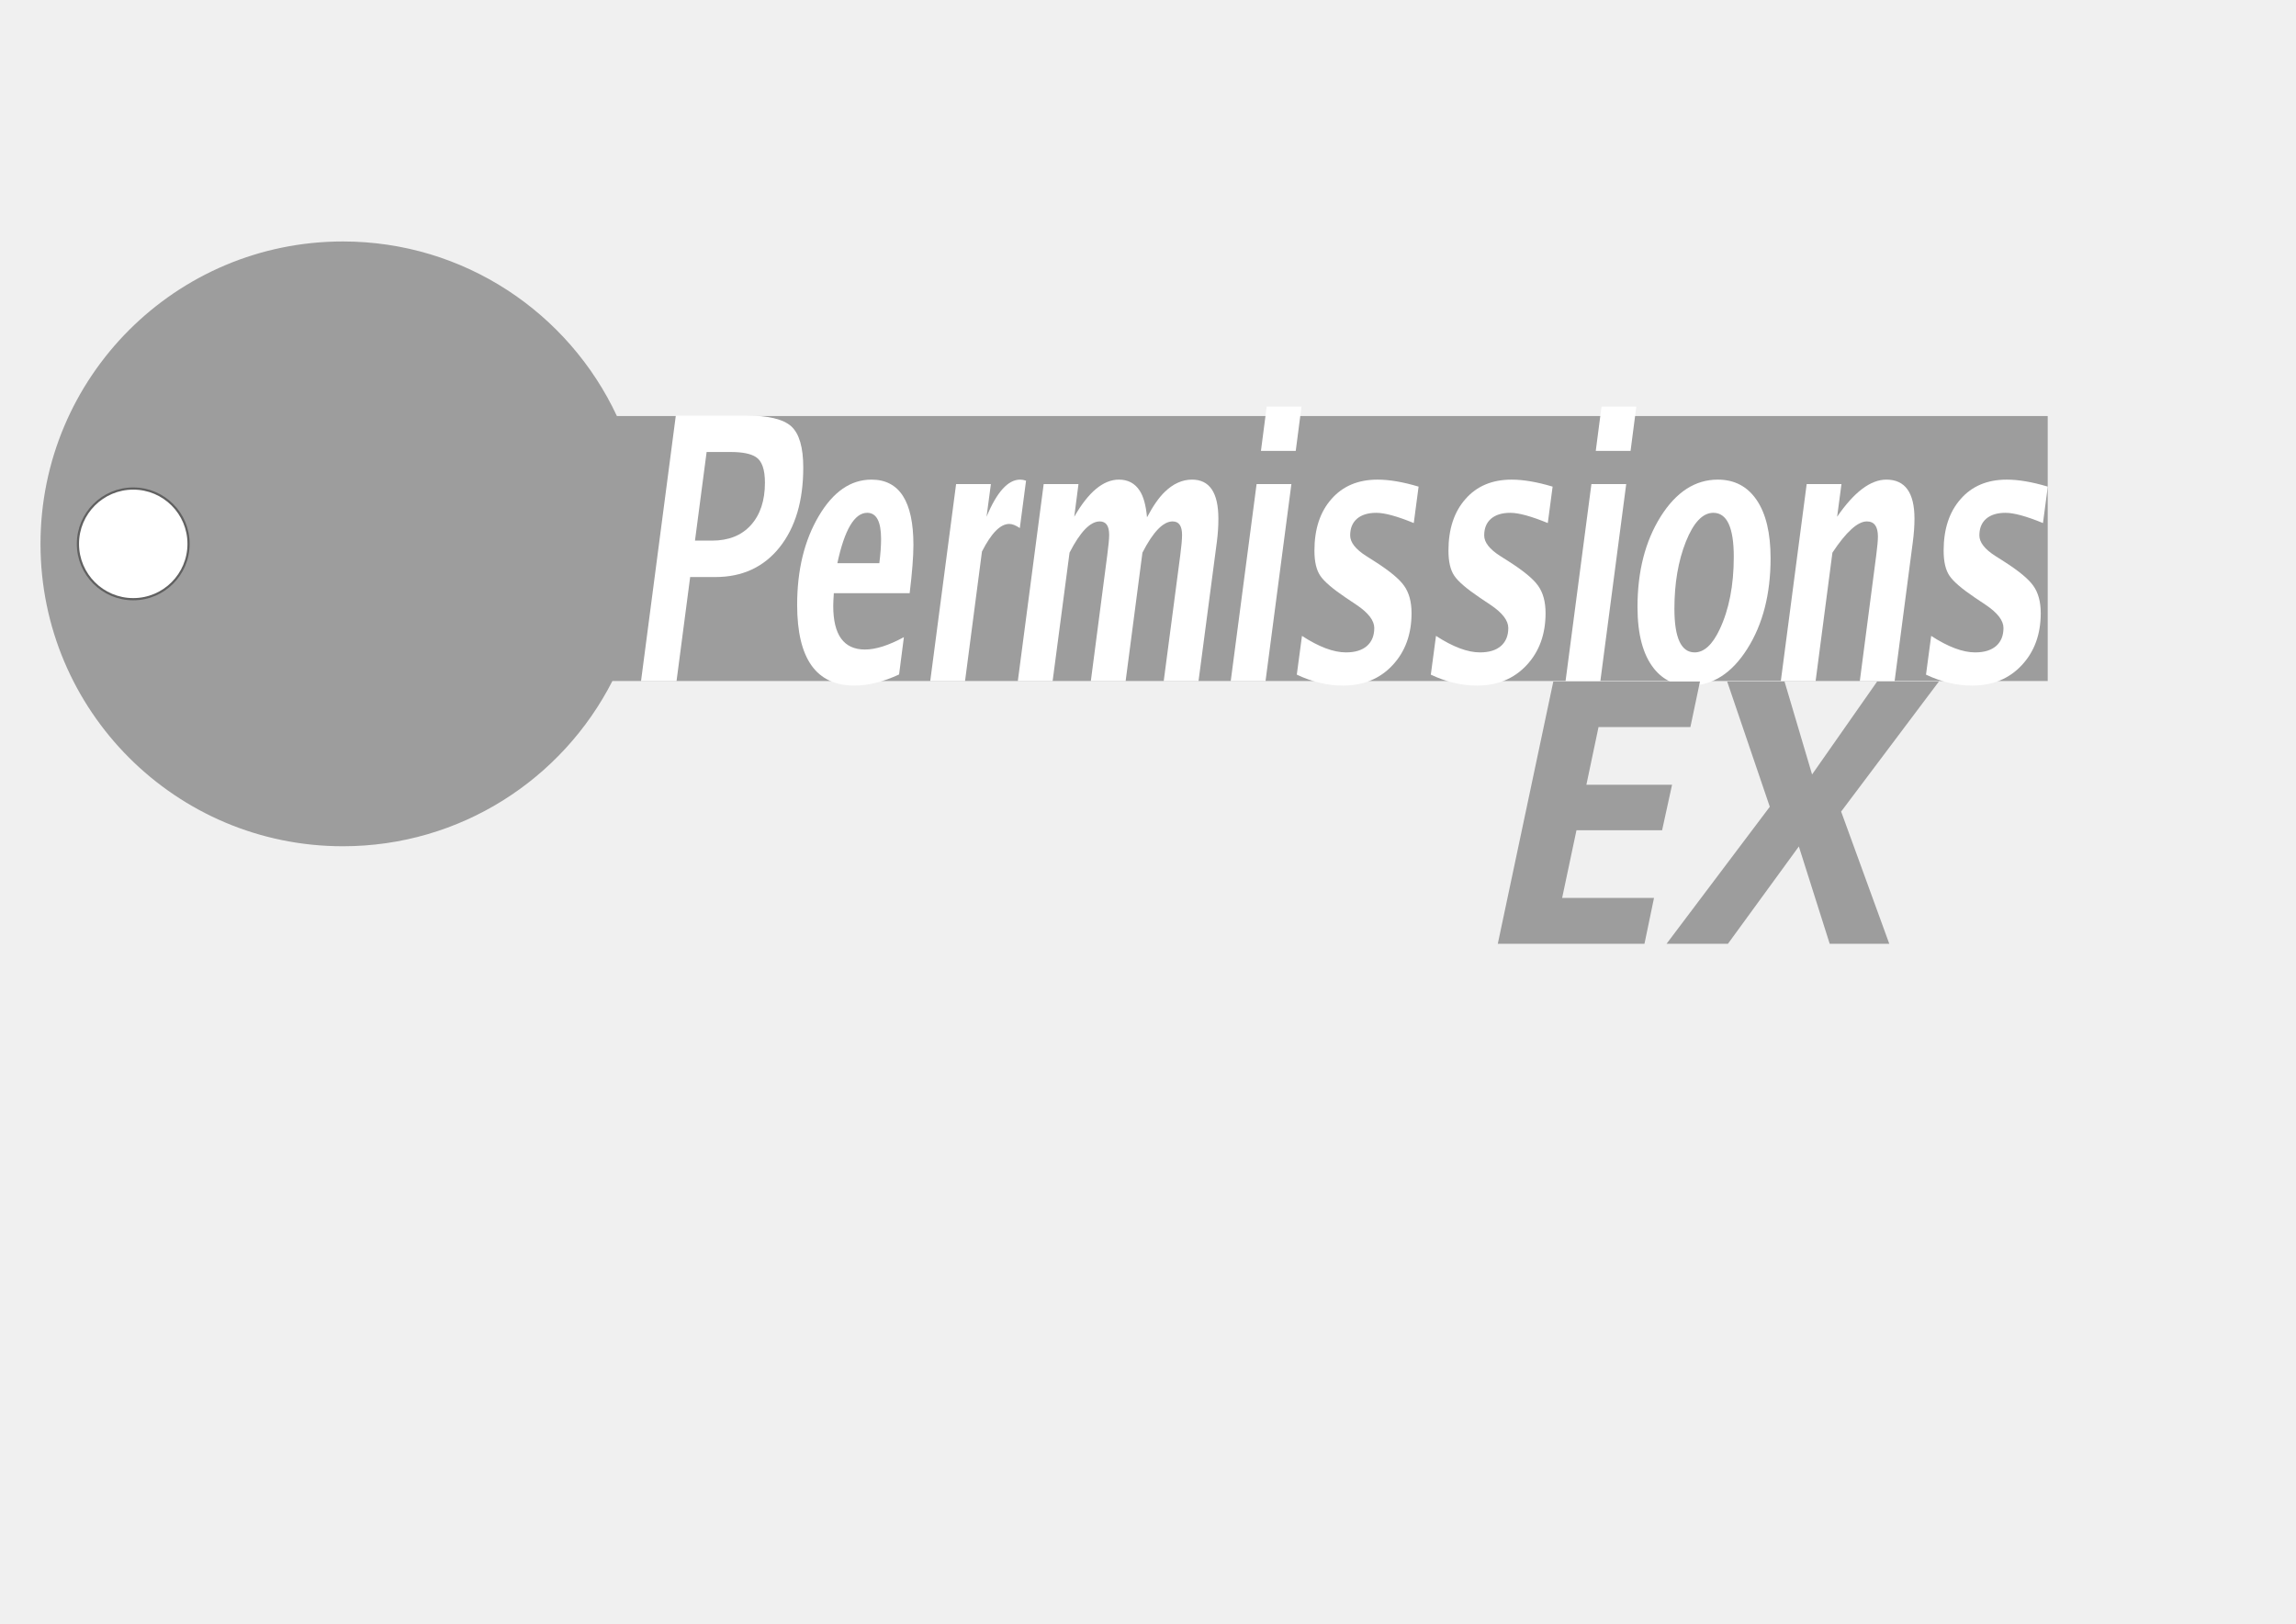
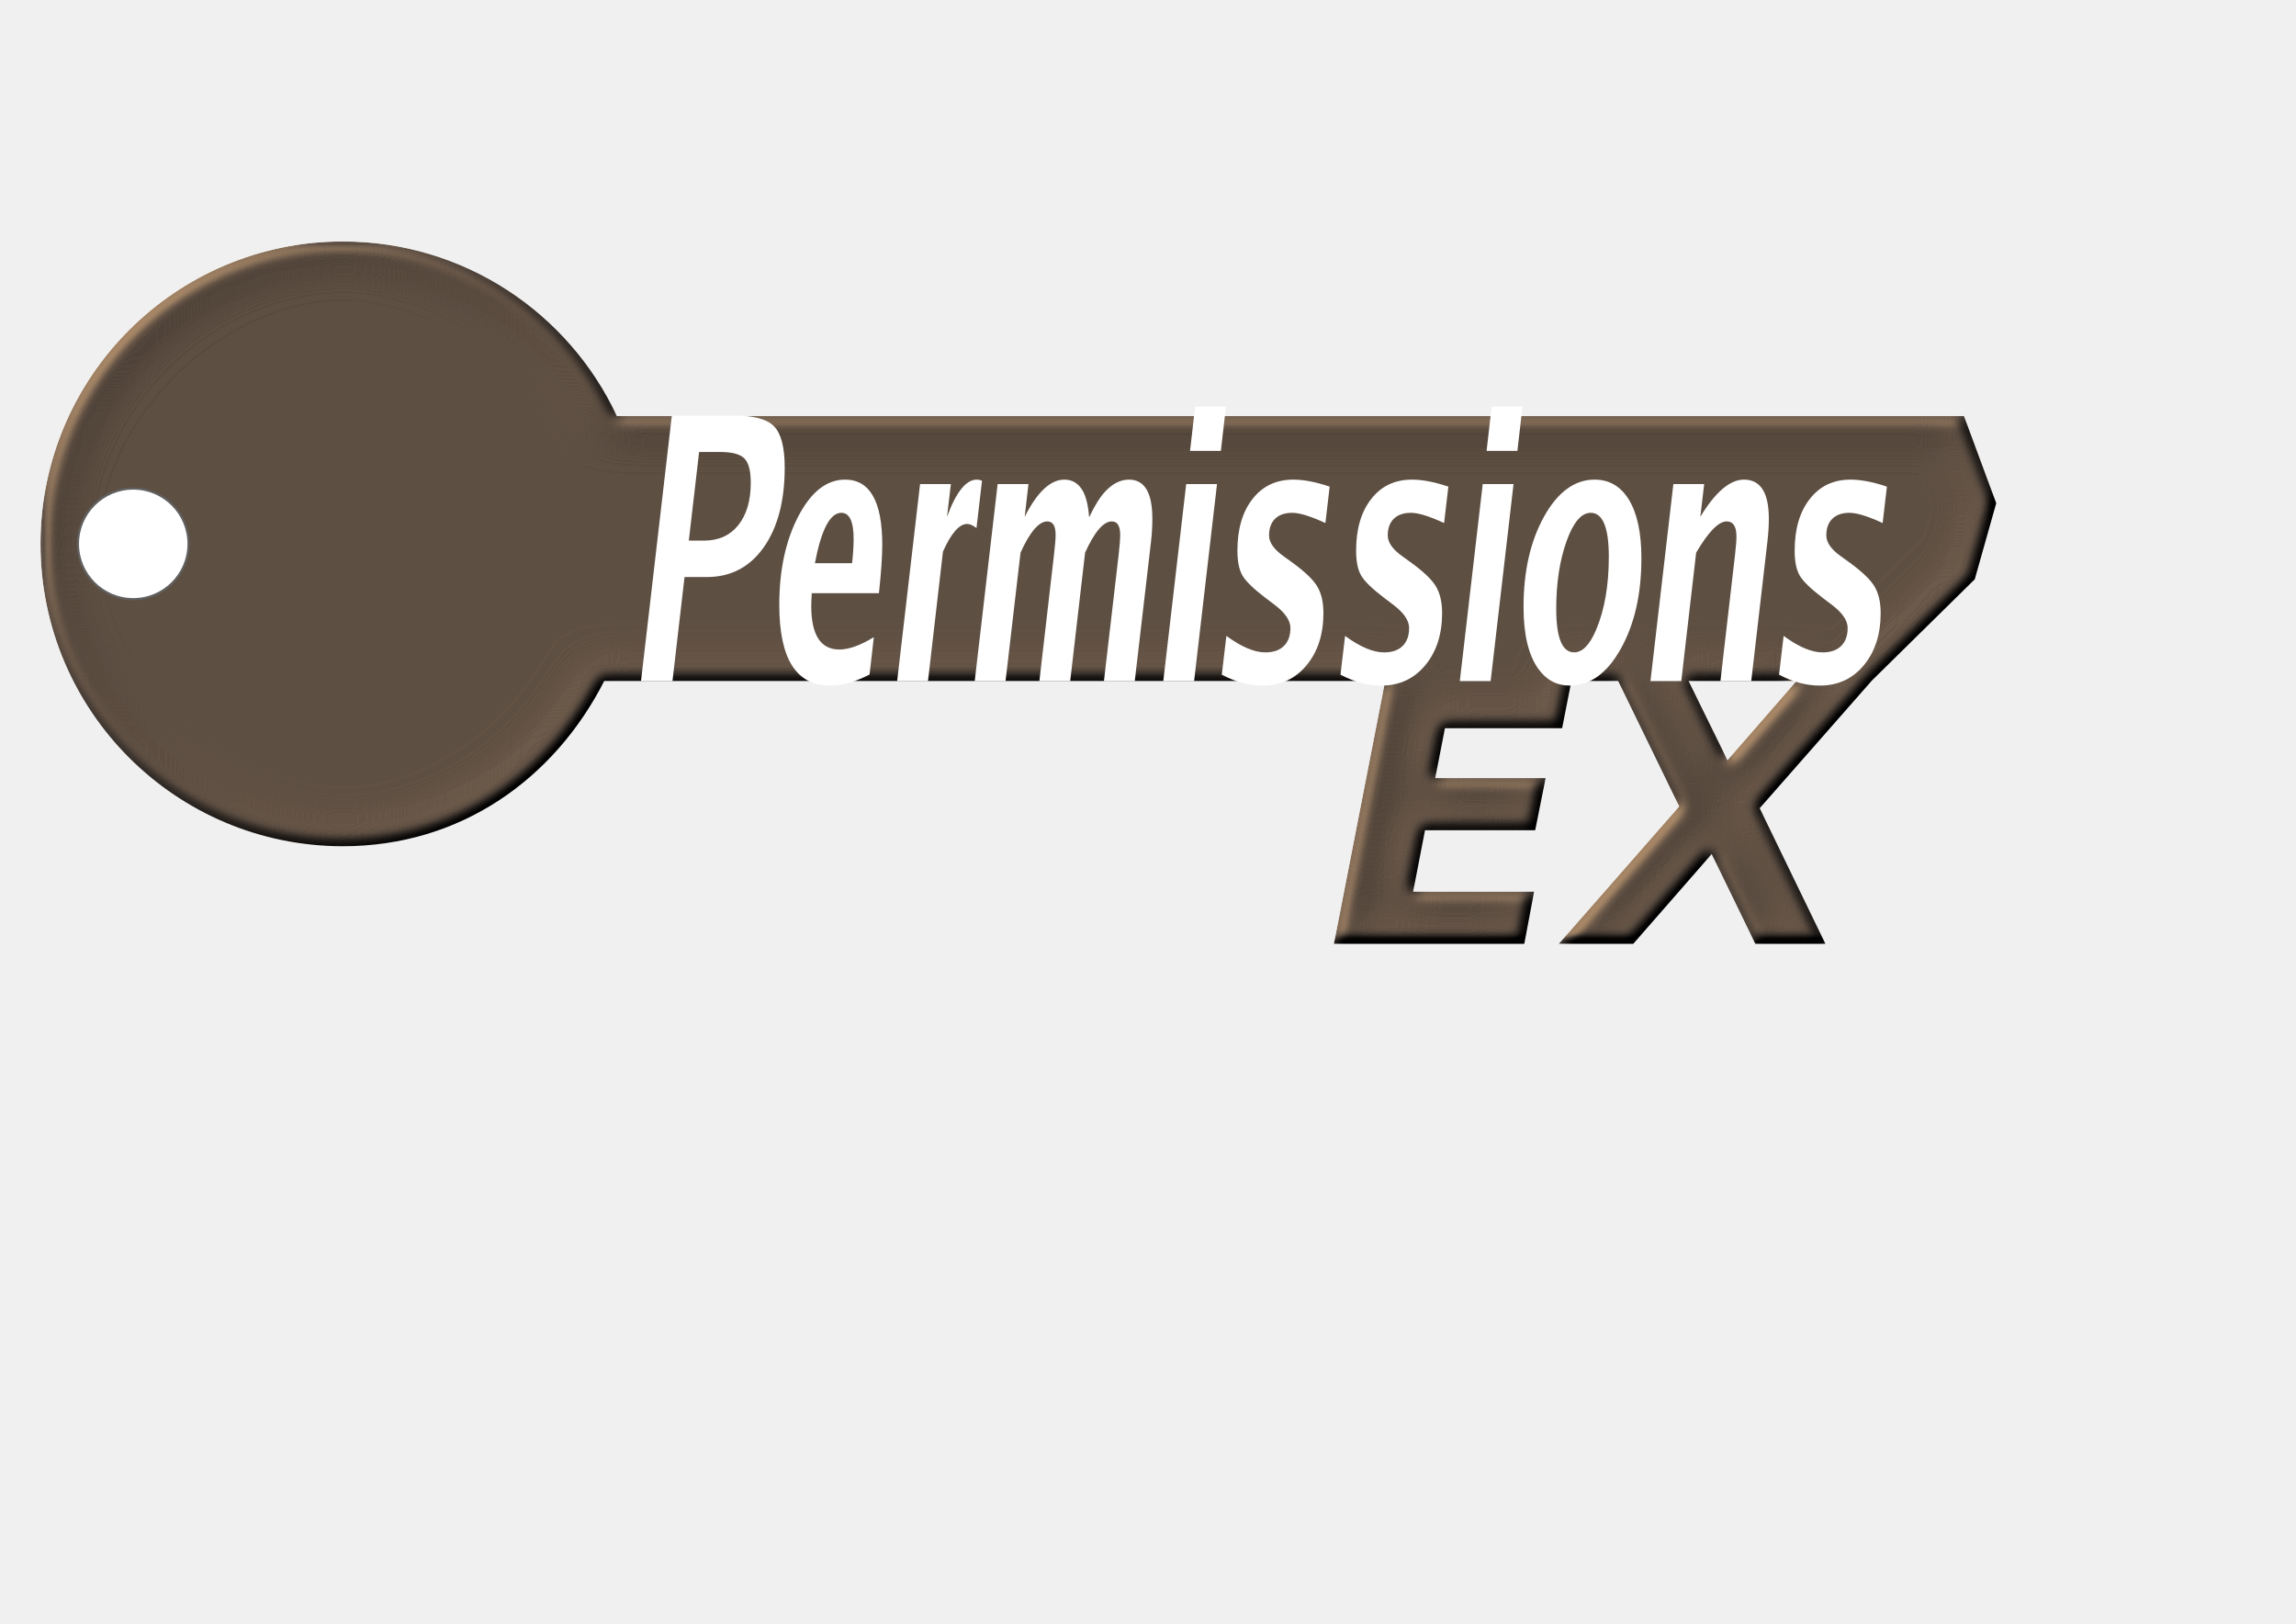
- <svg xmlns="http://www.w3.org/2000/svg" width="1052.362" height="744.094" id="svg2" version="1.1">
+ <svg xmlns="http://www.w3.org/2000/svg" version="1.1" id="svg2" height="744.094" width="1052.362">
  <defs id="defs4">
    <linearGradient id="linearGradient5368">
      <stop style="stop-color:#9d9d9d;stop-opacity:1;" offset="0" id="stop5370" />
      <stop id="stop5376" offset="0.851" style="stop-color:#9d9d9d;stop-opacity:0.498;" />
      <stop style="stop-color:#9d9d9d;stop-opacity:0;" offset="1" id="stop5372" />
    </linearGradient>
+     <filter color-interpolation-filters="sRGB" id="filter5806">
+       <feGaussianBlur stdDeviation="3" result="result5" in="SourceGraphic" id="feGaussianBlur5808" />
+       <feTurbulence result="result1" baseFrequency="0.02" type="fractalNoise" seed="0" numOctaves="3" id="feTurbulence5810" />
+       <feDisplacementMap result="result3" in2="result1" in="SourceGraphic" xChannelSelector="R" yChannelSelector="G" scale="30" id="feDisplacementMap5812" />
+       <feComposite result="result4" in="result3" in2="result1" operator="out" id="feComposite5814" />
+       <feComposite result="result6" operator="arithmetic" k2="1" k1="0.3" k3="0.3" in2="result4" id="feComposite5816" />
+       <feComposite in2="result5" in="result6" operator="over" id="feComposite5818" />
+     </filter>
+     <filter color-interpolation-filters="sRGB" id="filter8132">
+       <feGaussianBlur result="result0" in="SourceAlpha" stdDeviation="6" id="feGaussianBlur8134" />
+       <feSpecularLighting specularExponent="40.809" specularConstant="1.382" surfaceScale="36.778" lighting-color="rgb(132,99,51)" result="result1" in="result0" id="feSpecularLighting8136" kernelUnitLength="2.445">
+         <feDistantLight id="feDistantLight8146" />
+       </feSpecularLighting>
+       <feComposite k3="1" k2="1" operator="arithmetic" result="result4" in="SourceGraphic" in2="result1" id="feComposite8140" />
+       <feComposite operator="in" result="result2" in="result4" in2="SourceAlpha" id="feComposite8142" />
+     </filter>
+     <filter x="0" y="0" width="1" height="1" color-interpolation-filters="sRGB" id="filter8188">
+       <feGaussianBlur stdDeviation="2.3" in="SourceAlpha" result="result0" id="feGaussianBlur8190" />
+       <feMorphology in="SourceAlpha" radius="11.599" result="result1" id="feMorphology8192" />
+       <feGaussianBlur stdDeviation="8.9" in="result1" id="feGaussianBlur8194" />
+       <feColorMatrix values="1 0 0 0 0 0 1 0 0 0 0 0 1 0 0 0 0 0 0.3 0" result="result91" id="feColorMatrix8196" />
+       <feComposite in="result0" operator="out" result="result2" in2="result91" id="feComposite8198" />
+       <feGaussianBlur stdDeviation="1.7" result="result4" id="feGaussianBlur8200" />
+       <feDiffuseLighting surfaceScale="10" id="feDiffuseLighting8202">
+         <feDistantLight azimuth="225" elevation="45" id="feDistantLight8204" />
+       </feDiffuseLighting>
+       <feBlend in2="SourceGraphic" mode="multiply" id="feBlend8206" />
+       <feComposite in2="SourceAlpha" operator="in" result="result3" id="feComposite8208" />
+       <feSpecularLighting in="result4" surfaceScale="5" specularExponent="17.9" id="feSpecularLighting8210" lighting-color="rgb(101,78,52)">
+         <feDistantLight azimuth="225" elevation="45" id="feDistantLight8212" />
+       </feSpecularLighting>
+       <feComposite in2="result3" operator="atop" id="feComposite8214" />
+     </filter>
  </defs>
  <g id="layer1" transform="translate(0,-308.2677)">
-     <path style="fill:#9d9d9d;fill-opacity:1;fill-rule:evenodd;stroke:none;stroke-opacity:1;stroke-linejoin:round;stroke-width:1.4;stroke-miterlimit:4;stroke-dasharray:none" d="m 157.156,418.924 c -76.531,0 -138.594,62.063 -138.594,138.594 0,76.531 62.063,138.562 138.594,138.562 53.9,0 100.618,-30.782 123.531,-75.719 l 657.875,0 0,-121.438 -655.812,0 c -22.075,-47.247 -70.002,-80 -125.594,-80 z" id="path2985" />
-     <g transform="scale(0.8095647,1.235232)" style="font-size:136.316px;font-style:normal;font-weight:normal;line-height:125%;letter-spacing:0px;word-spacing:0px;fill:#ffffff;fill-opacity:1;stroke:none;font-family:Sans" id="text2991">
+     <path style="fill:#6c5d53;fill-opacity:1;fill-rule:evenodd;stroke:none;filter:url(#filter8188)" d="M 157.156 110.656 C 80.625 110.656 18.562 172.719 18.562 249.25 C 18.562 325.781 80.625 387.812 157.156 387.812 C 211.057 387.812 254.024 357.03 276.938 312.094 L 634.875 312.094 L 611.375 432.531 L 698.656 432.531 L 703.156 408.594 L 647.719 408.594 L 653.156 380.469 L 703.656 380.469 L 708.438 356.562 L 657.844 356.562 L 662.281 333.719 L 716 333.719 L 720.25 312.094 L 741.656 312.094 L 769.625 369.562 L 714.438 432.531 L 748.594 432.531 L 784.531 391.406 L 804.531 432.531 L 836.688 432.531 L 806.562 370.375 L 857.969 311.875 L 905.125 265.469 L 914.969 230.594 L 900.188 190.656 L 282.75 190.656 C 260.675 143.409 212.748 110.656 157.156 110.656 z M 773.969 312.094 L 823.375 312.094 L 791.781 348.344 L 773.969 312.094 z " transform="translate(0,308.2677)" id="path2985" />
+     <g transform="matrix(0.7169792,0,0,1.235232,33.60144,0)" style="font-size:136.316px;font-style:normal;font-weight:normal;line-height:125%;letter-spacing:0px;word-spacing:0px;fill:#ffffff;fill-opacity:1;stroke:none;font-family:Sans" id="text2991">
      <path d="m 362.923,502.249 19.702,-98.51 40.07,0 c 12.336,9e-5 20.767,1.331 25.293,3.994 4.526,2.707 6.789,7.81 6.789,15.309 -1.1e-4,12.336 -4.46,22.187 -13.379,29.553 -8.964,7.366 -21.1,11.049 -36.409,11.049 l -14.244,0 -7.721,38.605 -20.101,0 m 30.551,-52.117 9.651,0 c 9.363,5e-5 16.684,-1.908 21.965,-5.724 5.325,-3.86 7.987,-9.119 7.987,-15.775 -9e-5,-4.925 -1.708,-8.098 -5.125,-9.518 -2.929,-1.242 -7.699,-1.864 -14.311,-1.864 l -13.578,0 -6.59,32.881" style="font-style:italic;font-variant:normal;font-weight:bold;font-stretch:normal;fill:#ffffff;font-family:Luxi Sans;-inkscape-font-specification:Luxi Sans" id="path5449" />
      <path d="m 511.753,485.941 -2.729,13.845 c -9.008,2.751 -17.439,4.127 -25.293,4.127 -21.61,-1e-5 -32.415,-9.984 -32.415,-29.952 -10e-6,-12.913 4.082,-23.895 12.247,-32.948 8.12,-9.008 18.06,-13.512 29.819,-13.512 15.841,7e-5 23.762,8.076 23.762,24.228 -8e-5,4.304 -0.71,10.273 -2.13,17.905 l -42.932,0 c -0.222,2.174 -0.333,3.75 -0.333,4.726 -4e-5,10.783 5.99,16.174 17.971,16.174 6.079,1e-5 13.423,-1.531 22.032,-4.593 m -37.673,-27.423 23.762,0 c 0.666,-3.461 0.998,-6.456 0.998,-8.986 -6e-5,-6.479 -2.618,-9.718 -7.854,-9.718 -7.189,7e-5 -12.824,6.235 -16.906,18.704" style="font-style:italic;font-variant:normal;font-weight:bold;font-stretch:normal;fill:#ffffff;font-family:Luxi Sans;-inkscape-font-specification:Luxi Sans" id="path5451" />
      <path d="m 526.663,502.249 14.643,-73.084 19.702,0 -2.463,12.114 c 5.813,-9.185 12.158,-13.778 19.036,-13.778 1.065,7e-5 2.174,0.133 3.328,0.399 l -3.528,17.572 c -2.308,-1.021 -4.304,-1.531 -5.99,-1.531 -5.014,6e-5 -10.162,3.417 -15.442,10.25 l -9.585,48.057 -19.702,0" style="font-style:italic;font-variant:normal;font-weight:bold;font-stretch:normal;fill:#ffffff;font-family:Luxi Sans;-inkscape-font-specification:Luxi Sans" id="path5453" />
      <path d="m 576.25,502.249 14.643,-73.084 19.702,0 -2.396,12.114 c 8.032,-9.185 16.463,-13.778 25.293,-13.778 5.103,7e-5 9.008,1.353 11.715,4.06 2.174,2.13 3.572,5.436 4.193,9.918 3.417,-4.215 6.745,-7.344 9.984,-9.385 4.792,-3.062 9.962,-4.593 15.509,-4.593 9.94,7e-5 14.909,4.837 14.91,14.51 -1.2e-4,2.84 -0.289,5.702 -0.865,8.586 l -10.383,51.651 -19.702,0 9.385,-46.792 c 0.666,-3.328 0.998,-5.813 0.998,-7.455 -10e-5,-3.328 -1.775,-4.992 -5.325,-4.992 -5.369,5e-5 -11.071,3.861 -17.106,11.582 l -9.518,47.657 -19.702,0 9.318,-46.792 c 0.71,-3.55 1.065,-6.035 1.065,-7.455 -6e-5,-3.328 -1.775,-4.992 -5.325,-4.992 -5.369,5e-5 -11.071,3.861 -17.106,11.582 l -9.585,47.657 -19.702,0" style="font-style:italic;font-variant:normal;font-weight:bold;font-stretch:normal;fill:#ffffff;font-family:Luxi Sans;-inkscape-font-specification:Luxi Sans" id="path5455" />
      <path d="m 696.792,502.249 14.643,-73.084 19.702,0 -14.643,73.084 -19.702,0 m 17.106,-85.397 3.261,-16.44 19.702,0 -3.261,16.44 -19.702,0" style="font-style:italic;font-variant:normal;font-weight:bold;font-stretch:normal;fill:#ffffff;font-family:Luxi Sans;-inkscape-font-specification:Luxi Sans" id="path5457" />
      <path d="m 734.199,499.853 2.929,-14.377 c 9.585,4.082 17.883,6.124 24.894,6.124 5.147,10e-6 9.119,-0.799 11.914,-2.396 2.751,-1.597 4.127,-3.816 4.127,-6.656 -5e-5,-2.751 -3.306,-5.591 -9.918,-8.52 l -6.057,-2.662 c -7.544,-3.328 -12.402,-6.057 -14.577,-8.187 -2.219,-2.13 -3.328,-5.236 -3.328,-9.318 -2e-5,-8.032 3.217,-14.421 9.651,-19.169 6.39,-4.792 15.087,-7.188 26.092,-7.189 6.656,7e-5 14.399,0.865 23.23,2.596 l -2.729,13.512 c -9.407,-2.529 -16.485,-3.794 -21.233,-3.794 -4.659,7e-5 -8.298,0.732 -10.916,2.197 -2.574,1.464 -3.861,3.528 -3.861,6.19 -4e-5,2.574 3.04,5.125 9.119,7.654 l 5.258,2.196 c 8.12,3.417 13.49,6.345 16.108,8.786 2.84,2.574 4.26,5.968 4.26,10.184 -7e-5,7.854 -3.572,14.288 -10.716,19.303 -7.189,5.059 -16.574,7.588 -28.155,7.588 -8.653,-1e-5 -17.35,-1.353 -26.092,-4.06" style="font-style:italic;font-variant:normal;font-weight:bold;font-stretch:normal;fill:#ffffff;font-family:Luxi Sans;-inkscape-font-specification:Luxi Sans" id="path5459" />
      <path d="m 810.078,499.853 2.929,-14.377 c 9.585,4.082 17.883,6.124 24.894,6.124 5.147,10e-6 9.119,-0.799 11.914,-2.396 2.751,-1.597 4.127,-3.816 4.127,-6.656 -6e-5,-2.751 -3.306,-5.591 -9.918,-8.52 l -6.057,-2.662 c -7.544,-3.328 -12.402,-6.057 -14.577,-8.187 -2.219,-2.13 -3.328,-5.236 -3.328,-9.318 -2e-5,-8.032 3.217,-14.421 9.651,-19.169 6.39,-4.792 15.087,-7.188 26.092,-7.189 6.656,7e-5 14.399,0.865 23.23,2.596 l -2.729,13.512 c -9.407,-2.529 -16.485,-3.794 -21.233,-3.794 -4.659,7e-5 -8.298,0.732 -10.916,2.197 -2.574,1.464 -3.861,3.528 -3.861,6.19 -4e-5,2.574 3.04,5.125 9.119,7.654 l 5.258,2.196 c 8.12,3.417 13.49,6.345 16.108,8.786 2.84,2.574 4.26,5.968 4.26,10.184 -7e-5,7.854 -3.572,14.288 -10.716,19.303 -7.189,5.059 -16.574,7.588 -28.155,7.588 -8.653,-1e-5 -17.35,-1.353 -26.092,-4.06" style="font-style:italic;font-variant:normal;font-weight:bold;font-stretch:normal;fill:#ffffff;font-family:Luxi Sans;-inkscape-font-specification:Luxi Sans" id="path5461" />
      <path d="m 886.356,502.249 14.643,-73.084 19.702,0 -14.643,73.084 -19.702,0 m 17.106,-85.397 3.261,-16.44 19.702,0 -3.261,16.44 -19.702,0" style="font-style:italic;font-variant:normal;font-weight:bold;font-stretch:normal;fill:#ffffff;font-family:Luxi Sans;-inkscape-font-specification:Luxi Sans" id="path5463" />
      <path d="m 972.552,427.501 c 9.452,7e-5 16.795,2.529 22.032,7.588 5.236,5.059 7.854,12.247 7.854,21.566 0,13.312 -4.393,24.517 -13.179,33.613 -8.786,9.097 -19.635,13.645 -32.548,13.645 -8.387,-1e-5 -15.131,-2.086 -20.234,-6.257 -6.257,-5.103 -9.385,-12.735 -9.385,-22.897 -10e-6,-13.223 4.371,-24.406 13.112,-33.547 8.786,-9.141 19.569,-13.711 32.348,-13.711 m -2.529,12.314 c -5.991,7e-5 -11.16,3.55 -15.509,10.65 -4.349,7.144 -6.523,15.464 -6.523,24.96 -3e-5,10.783 3.816,16.174 11.448,16.174 5.325,10e-6 10.028,-2.818 14.111,-8.453 5.369,-7.41 8.054,-16.418 8.054,-27.024 -7e-5,-10.872 -3.861,-16.307 -11.582,-16.307" style="font-style:italic;font-variant:normal;font-weight:bold;font-stretch:normal;fill:#ffffff;font-family:Luxi Sans;-inkscape-font-specification:Luxi Sans" id="path5465" />
      <path d="m 1008.229,502.249 14.643,-73.084 19.702,0 -2.463,12.114 c 9.629,-9.185 18.925,-13.778 27.889,-13.778 10.605,7e-5 15.908,4.837 15.908,14.51 -10e-5,2.618 -0.311,5.48 -0.932,8.586 l -10.317,51.651 -19.702,0 9.319,-46.792 c 0.621,-3.15 0.932,-5.436 0.932,-6.856 -10e-5,-3.727 -2.086,-5.591 -6.257,-5.591 -5.192,5e-5 -11.693,3.861 -19.502,11.582 l -9.518,47.657 -19.702,0" style="font-style:italic;font-variant:normal;font-weight:bold;font-stretch:normal;fill:#ffffff;font-family:Luxi Sans;-inkscape-font-specification:Luxi Sans" id="path5467" />
      <path d="m 1090.431,499.853 2.929,-14.377 c 9.585,4.082 17.883,6.124 24.894,6.124 5.147,10e-6 9.119,-0.799 11.914,-2.396 2.751,-1.597 4.127,-3.816 4.127,-6.656 -10e-5,-2.751 -3.306,-5.591 -9.918,-8.52 l -6.057,-2.662 c -7.544,-3.328 -12.402,-6.057 -14.577,-8.187 -2.219,-2.13 -3.328,-5.236 -3.328,-9.318 0,-8.032 3.217,-14.421 9.651,-19.169 6.39,-4.792 15.087,-7.188 26.092,-7.189 6.656,7e-5 14.399,0.865 23.23,2.596 l -2.729,13.512 c -9.407,-2.529 -16.485,-3.794 -21.233,-3.794 -4.659,7e-5 -8.298,0.732 -10.916,2.197 -2.574,1.464 -3.861,3.528 -3.861,6.19 0,2.574 3.04,5.125 9.119,7.654 l 5.258,2.196 c 8.12,3.417 13.49,6.345 16.108,8.786 2.84,2.574 4.26,5.968 4.26,10.184 -10e-5,7.854 -3.572,14.288 -10.716,19.303 -7.189,5.059 -16.574,7.588 -28.155,7.588 -8.653,-1e-5 -17.35,-1.353 -26.092,-4.06" style="font-style:italic;font-variant:normal;font-weight:bold;font-stretch:normal;fill:#ffffff;font-family:Luxi Sans;-inkscape-font-specification:Luxi Sans" id="path5469" />
+       <flowRoot xml:space="preserve" id="flowRoot5481" style="fill:black;stroke:none;stroke-opacity:1;stroke-width:1px;stroke-linejoin:miter;stroke-linecap:butt;fill-opacity:1;font-family:Sans;font-style:normal;font-weight:normal;font-size:40px;line-height:125%;letter-spacing:0px;word-spacing:0px">
+         <flowRegion id="flowRegion5483">
+           <rect id="rect5485" width="575.085" height="135.774" x="307.802" y="181.805" />
+         </flowRegion>
+         <flowPara id="flowPara5487" />
+       </flowRoot>
    </g>
-     <text xml:space="preserve" style="font-size:168.415px;font-style:normal;font-weight:normal;line-height:125%;letter-spacing:0px;word-spacing:0px;fill:#9d9d9d;fill-opacity:1;stroke:none;font-family:Sans" x="681.881" y="741.054" id="text2995" transform="scale(1.000364,0.9996364)">
-       <tspan id="tspan2997" x="681.881" y="741.054" style="font-style:italic;font-weight:bold">EX</tspan>
-     </text>
    <flowRoot xml:space="preserve" id="flowRoot3792" style="font-size:40px;font-style:normal;font-weight:normal;line-height:125%;letter-spacing:0px;word-spacing:0px;fill:#000000;fill-opacity:1;stroke:none;font-family:Sans" transform="translate(0,308.2677)">
      <flowRegion id="flowRegion3794">
        <rect id="rect3796" width="74.286" height="85.714" x="864.286" y="214.094" />
      </flowRegion>
      <flowPara id="flowPara3798">aoeuuu</flowPara>
    </flowRoot>
    <text xml:space="preserve" style="font-size:40px;font-style:normal;font-weight:normal;line-height:125%;letter-spacing:0px;word-spacing:0px;fill:#000000;fill-opacity:1;stroke:none;font-family:Sans" x="20" y="264.094" id="text3800" transform="translate(0,308.2677)">
      <tspan id="tspan3802" x="20" y="264.094" />
    </text>
    <path style="fill:#ffffff;fill-opacity:1;stroke:#606060;stroke-opacity:1" id="path5424" d="m 64.286,233.38 a 25.357,25.357 0 1 1 -50.714,0 25.357,25.357 0 1 1 50.714,0 z" transform="translate(22.14286,324.1219)" />
  </g>
</svg>
